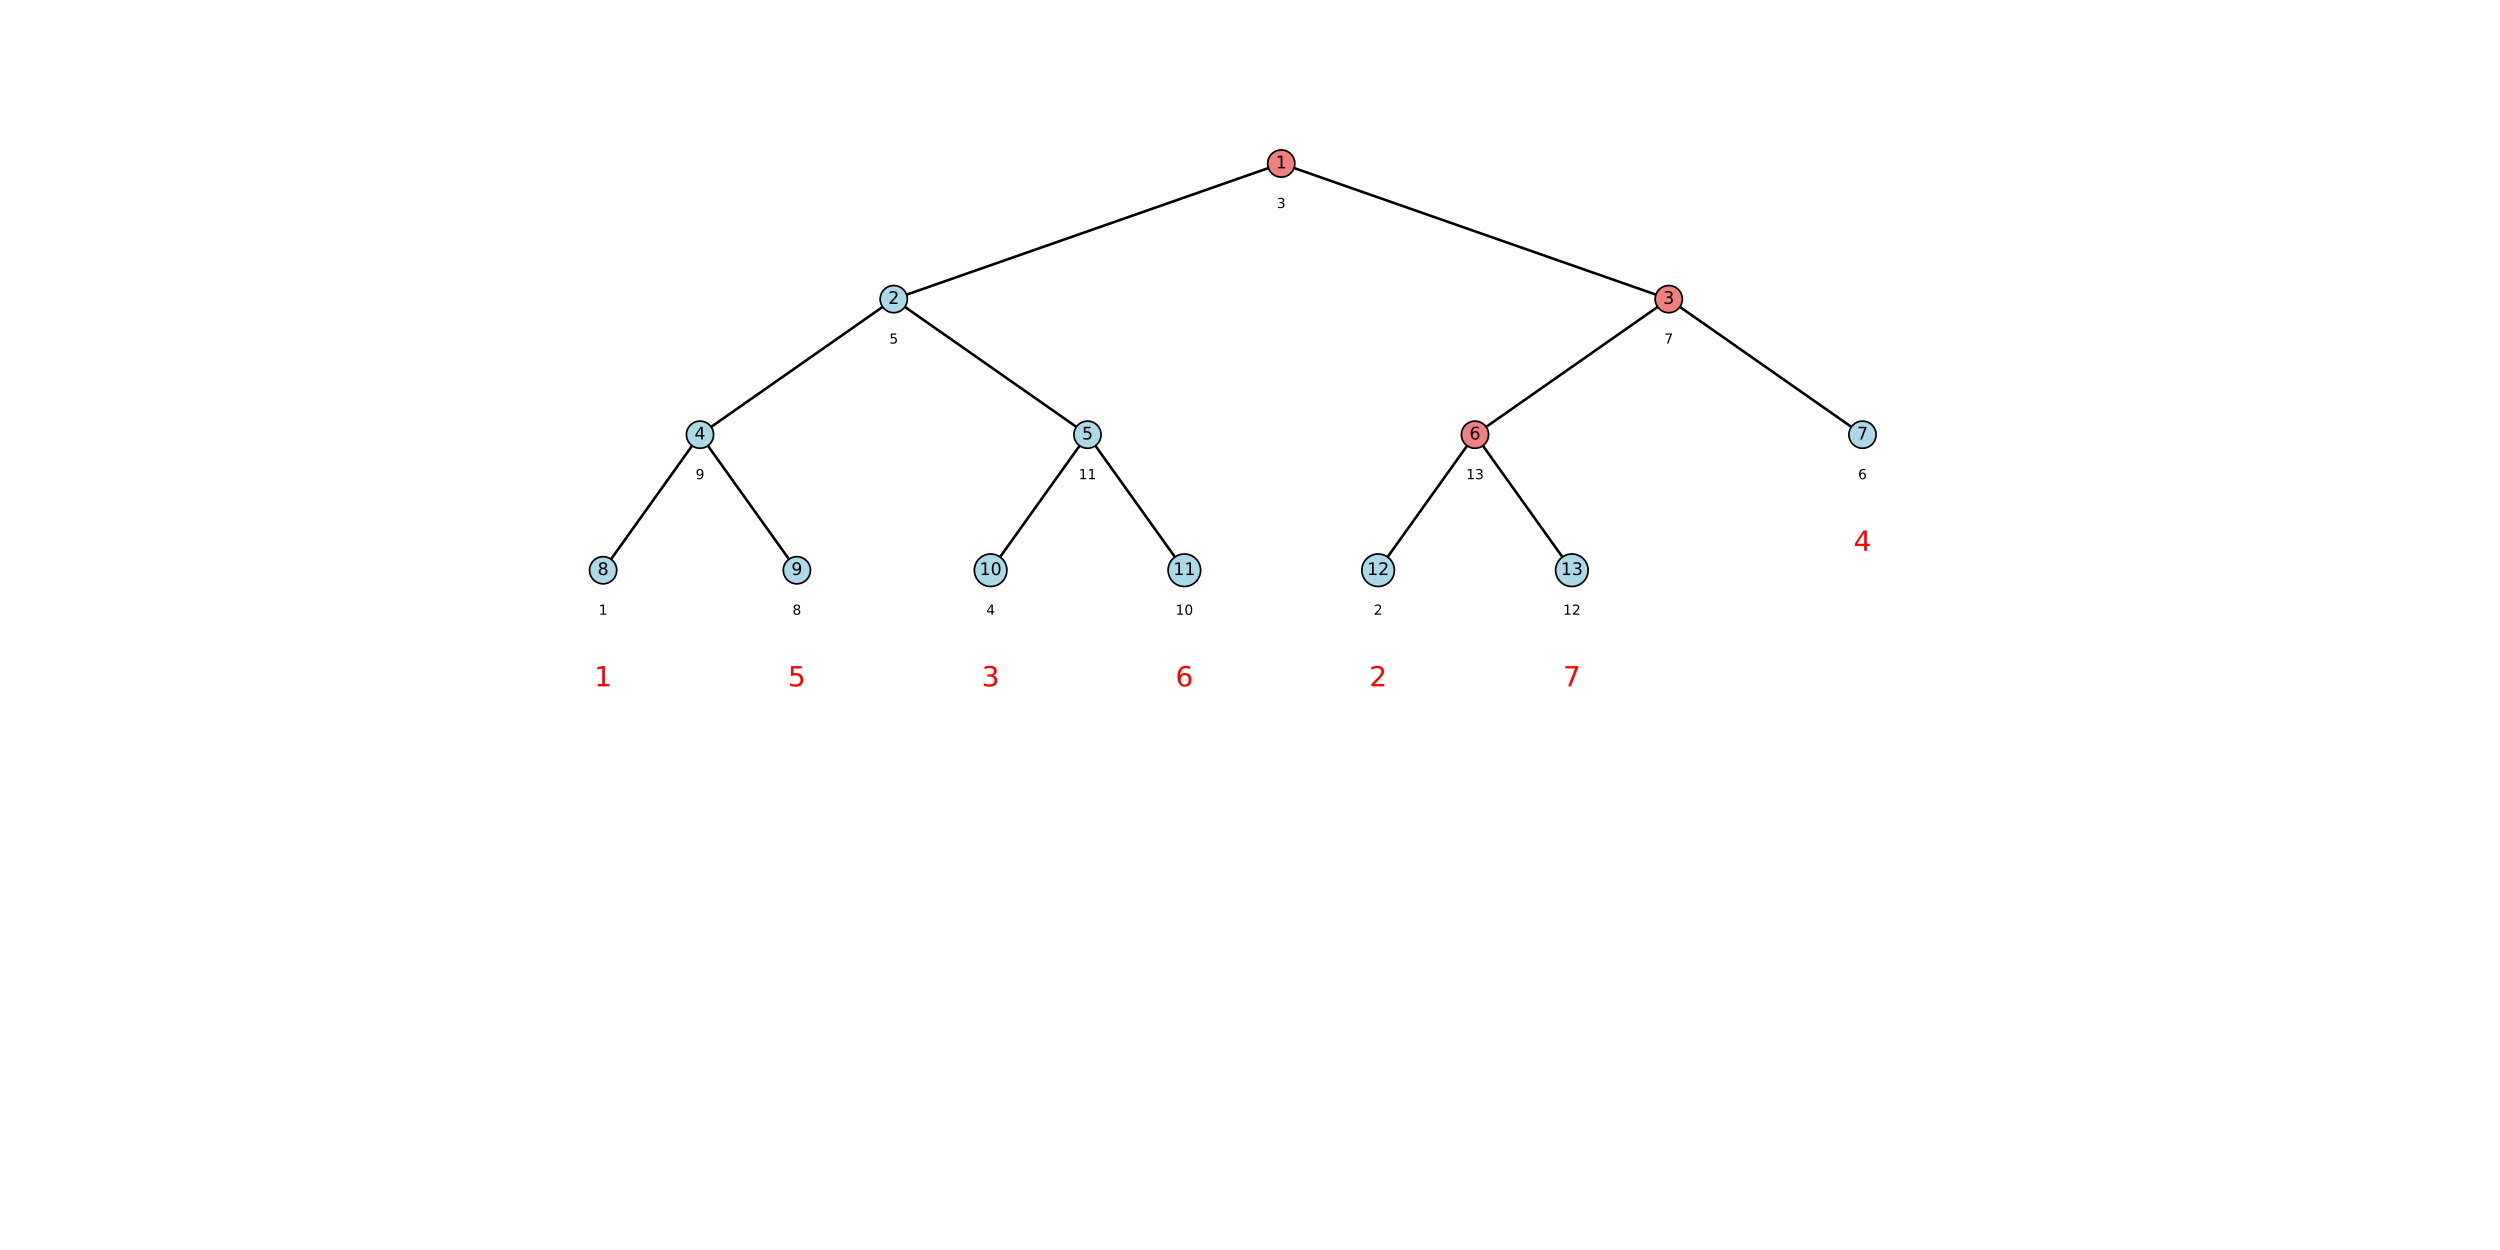
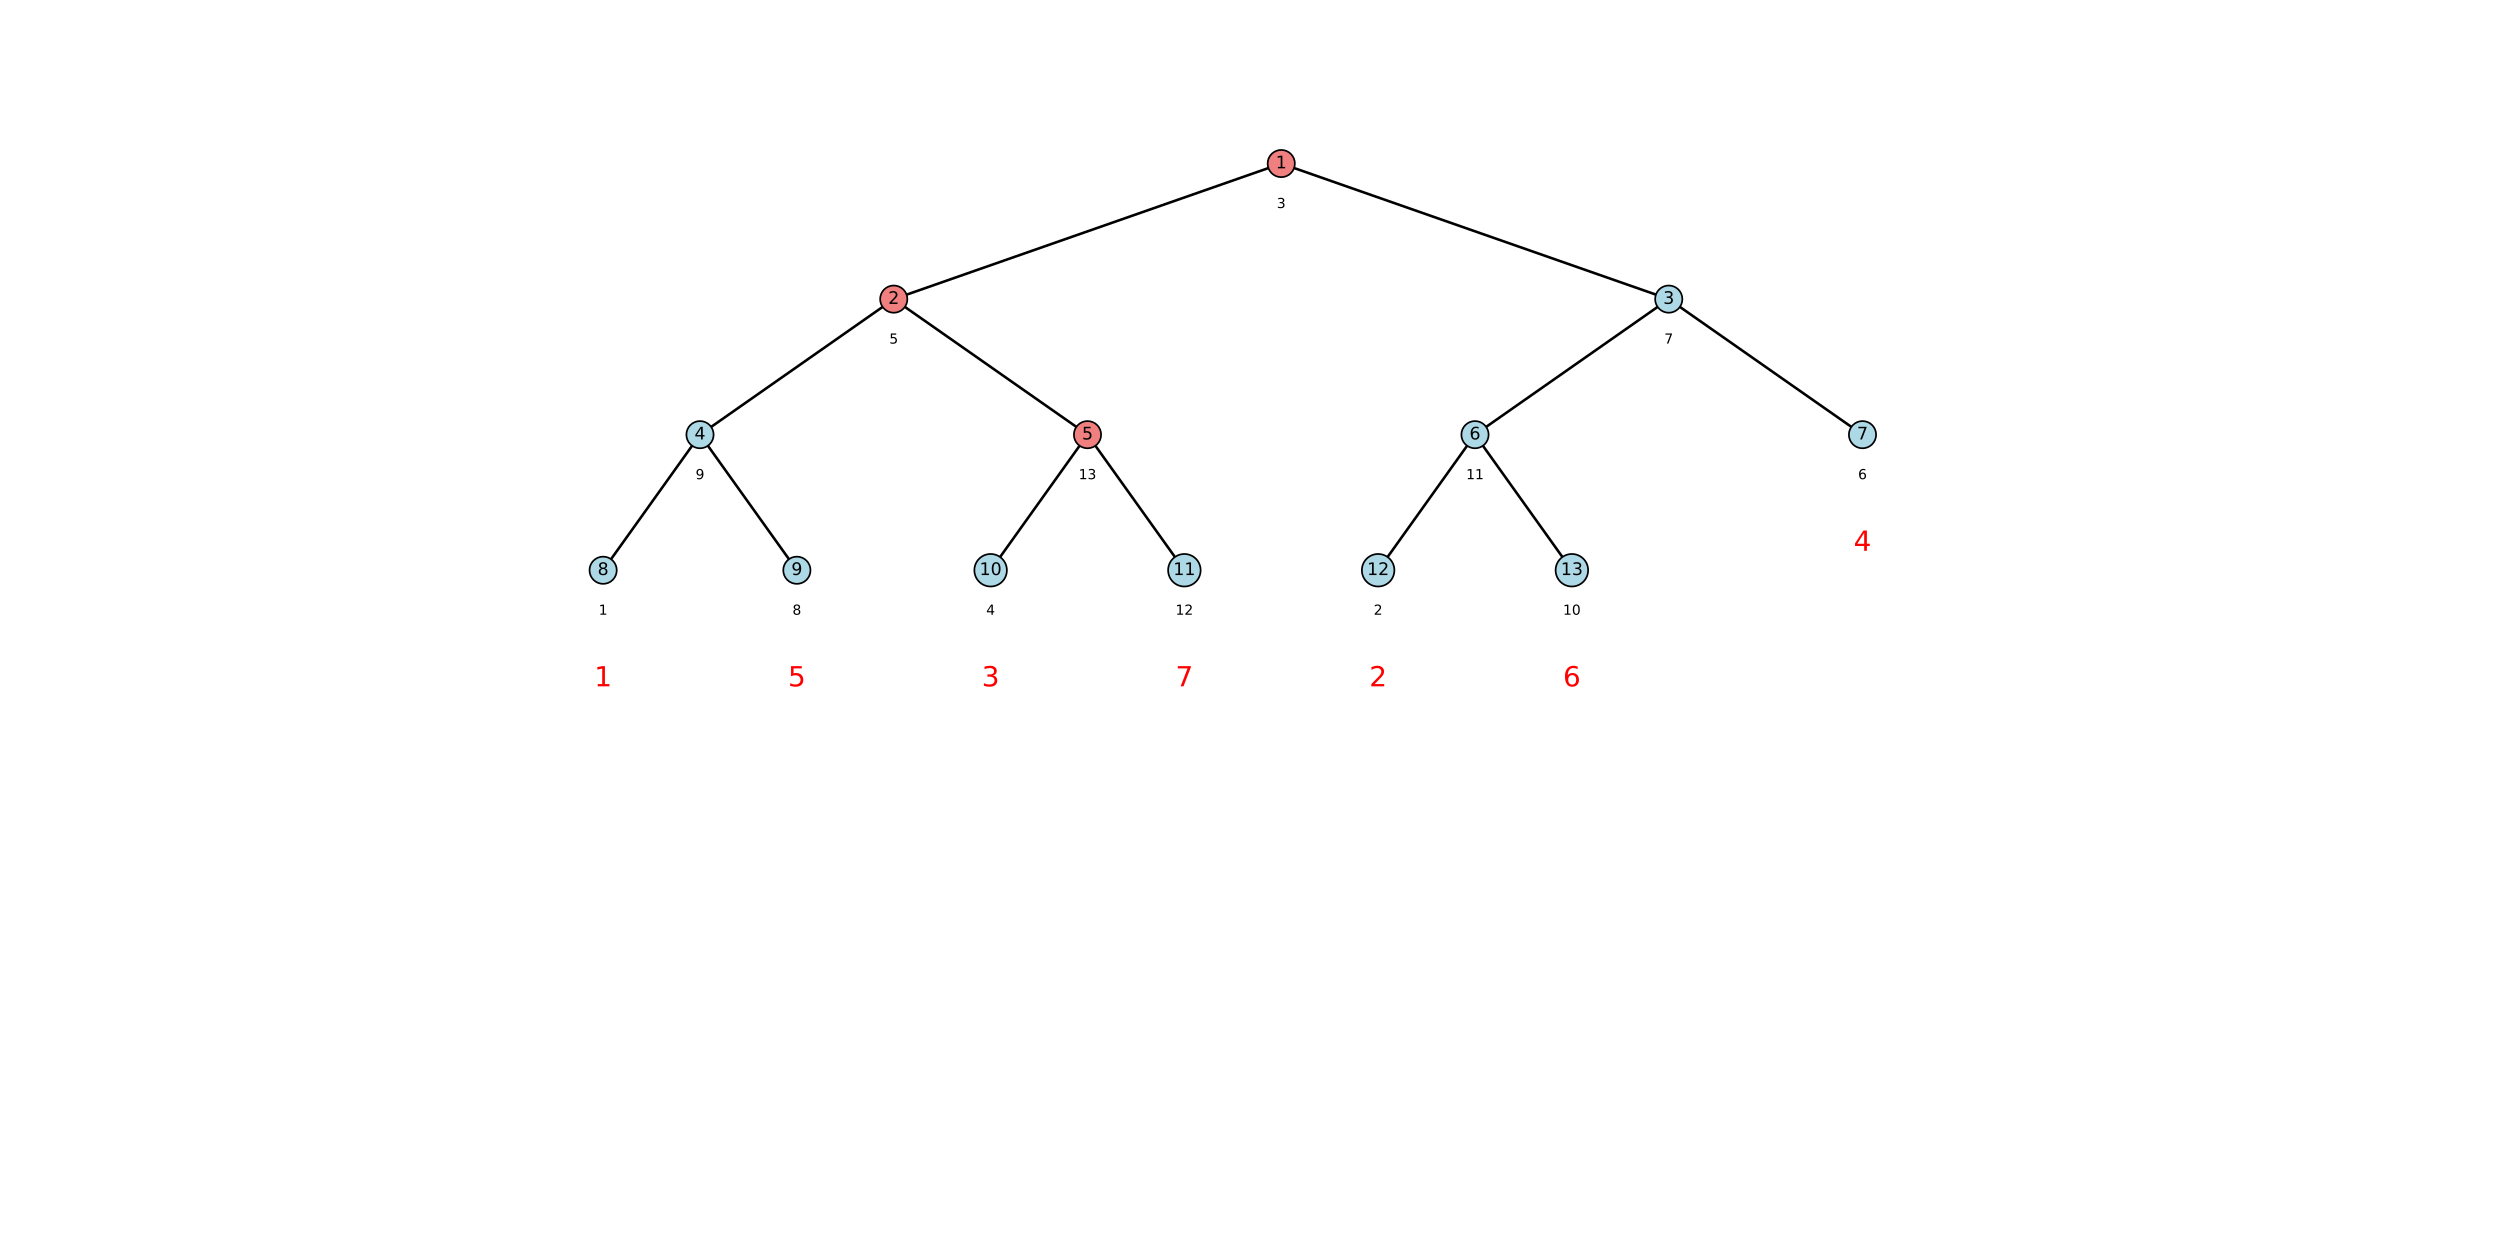
<svg xmlns="http://www.w3.org/2000/svg" xmlns:xlink="http://www.w3.org/1999/xlink" width="1440pt" height="720pt" viewBox="0 0 1440 720" version="1.1">
  <defs>
    <style type="text/css">*{stroke-linejoin: round; stroke-linecap: butt}</style>
  </defs>
  <g id="figure_1">
    <g id="patch_1">
      <path d="M 0 720  L 1440 720  L 1440 0  L 0 0  z " style="fill: #ffffff" />
    </g>
    <g id="axes_1">
      <g id="line2d_1">
-         <path d="M 738 94.208  L 514.8 172.293  " clip-path="url(#p095d18c5f8)" style="fill: none; stroke: #000000; stroke-width: 1.5; stroke-linecap: square" />
+         <path d="M 738 94.208  L 514.8 172.293  " clip-path="url(#p49da779df4)" style="fill: none; stroke: #000000; stroke-width: 1.5; stroke-linecap: square" />
      </g>
      <g id="line2d_2">
-         <path d="M 514.8 172.293  L 403.2 250.377  " clip-path="url(#p095d18c5f8)" style="fill: none; stroke: #000000; stroke-width: 1.5; stroke-linecap: square" />
+         <path d="M 514.8 172.293  L 403.2 250.377  " clip-path="url(#p49da779df4)" style="fill: none; stroke: #000000; stroke-width: 1.5; stroke-linecap: square" />
      </g>
      <g id="line2d_3">
-         <path d="M 403.2 250.377  L 347.4 328.462  " clip-path="url(#p095d18c5f8)" style="fill: none; stroke: #000000; stroke-width: 1.5; stroke-linecap: square" />
+         <path d="M 403.2 250.377  L 347.4 328.462  " clip-path="url(#p49da779df4)" style="fill: none; stroke: #000000; stroke-width: 1.5; stroke-linecap: square" />
      </g>
      <g id="line2d_4">
-         <path d="M 403.2 250.377  L 459 328.462  " clip-path="url(#p095d18c5f8)" style="fill: none; stroke: #000000; stroke-width: 1.5; stroke-linecap: square" />
+         <path d="M 403.2 250.377  L 459 328.462  " clip-path="url(#p49da779df4)" style="fill: none; stroke: #000000; stroke-width: 1.5; stroke-linecap: square" />
      </g>
      <g id="line2d_5">
-         <path d="M 514.8 172.293  L 626.4 250.377  " clip-path="url(#p095d18c5f8)" style="fill: none; stroke: #000000; stroke-width: 1.5; stroke-linecap: square" />
+         <path d="M 514.8 172.293  L 626.4 250.377  " clip-path="url(#p49da779df4)" style="fill: none; stroke: #000000; stroke-width: 1.5; stroke-linecap: square" />
      </g>
      <g id="line2d_6">
-         <path d="M 626.4 250.377  L 570.6 328.462  " clip-path="url(#p095d18c5f8)" style="fill: none; stroke: #000000; stroke-width: 1.5; stroke-linecap: square" />
+         <path d="M 626.4 250.377  L 570.6 328.462  " clip-path="url(#p49da779df4)" style="fill: none; stroke: #000000; stroke-width: 1.5; stroke-linecap: square" />
      </g>
      <g id="line2d_7">
-         <path d="M 626.4 250.377  L 682.2 328.462  " clip-path="url(#p095d18c5f8)" style="fill: none; stroke: #000000; stroke-width: 1.5; stroke-linecap: square" />
+         <path d="M 626.4 250.377  L 682.2 328.462  " clip-path="url(#p49da779df4)" style="fill: none; stroke: #000000; stroke-width: 1.5; stroke-linecap: square" />
      </g>
      <g id="line2d_8">
-         <path d="M 738 94.208  L 961.2 172.293  " clip-path="url(#p095d18c5f8)" style="fill: none; stroke: #000000; stroke-width: 1.5; stroke-linecap: square" />
+         <path d="M 738 94.208  L 961.2 172.293  " clip-path="url(#p49da779df4)" style="fill: none; stroke: #000000; stroke-width: 1.5; stroke-linecap: square" />
      </g>
      <g id="line2d_9">
-         <path d="M 961.2 172.293  L 849.6 250.377  " clip-path="url(#p095d18c5f8)" style="fill: none; stroke: #000000; stroke-width: 1.5; stroke-linecap: square" />
+         <path d="M 961.2 172.293  L 849.6 250.377  " clip-path="url(#p49da779df4)" style="fill: none; stroke: #000000; stroke-width: 1.5; stroke-linecap: square" />
      </g>
      <g id="line2d_10">
-         <path d="M 849.6 250.377  L 793.8 328.462  " clip-path="url(#p095d18c5f8)" style="fill: none; stroke: #000000; stroke-width: 1.5; stroke-linecap: square" />
+         <path d="M 849.6 250.377  L 793.8 328.462  " clip-path="url(#p49da779df4)" style="fill: none; stroke: #000000; stroke-width: 1.5; stroke-linecap: square" />
      </g>
      <g id="line2d_11">
-         <path d="M 849.6 250.377  L 905.4 328.462  " clip-path="url(#p095d18c5f8)" style="fill: none; stroke: #000000; stroke-width: 1.5; stroke-linecap: square" />
+         <path d="M 849.6 250.377  L 905.4 328.462  " clip-path="url(#p49da779df4)" style="fill: none; stroke: #000000; stroke-width: 1.5; stroke-linecap: square" />
      </g>
      <g id="line2d_12">
-         <path d="M 961.2 172.293  L 1072.8 250.377  " clip-path="url(#p095d18c5f8)" style="fill: none; stroke: #000000; stroke-width: 1.5; stroke-linecap: square" />
+         <path d="M 961.2 172.293  L 1072.8 250.377  " clip-path="url(#p49da779df4)" style="fill: none; stroke: #000000; stroke-width: 1.5; stroke-linecap: square" />
      </g>
      <g id="text_1">
        <g id="patch_2">
          <path d="M 738 102.048  C 740.079 102.048 742.073 101.222 743.543 99.752  C 745.013 98.281 745.839 96.287 745.839 94.208  C 745.839 92.13 745.013 90.135 743.543 88.665  C 742.073 87.195 740.079 86.369 738 86.369  C 735.921 86.369 733.927 87.195 732.457 88.665  C 730.987 90.135 730.161 92.13 730.161 94.208  C 730.161 96.287 730.987 98.281 732.457 99.752  C 733.927 101.222 735.921 102.048 738 102.048  z " style="fill: #f08080; stroke: #000000; stroke-linejoin: miter" />
        </g>
        <g transform="translate(734.8188 96.96783) scale(0.1 -0.1)">
          <defs>
            <path id="DejaVuSans-31" d="M 794 531  L 1825 531  L 1825 4091  L 703 3866  L 703 4441  L 1819 4666  L 2450 4666  L 2450 531  L 3481 531  L 3481 0  L 794 0  L 794 531  z " transform="scale(0.015625)" />
          </defs>
          <use xlink:href="#DejaVuSans-31" />
        </g>
      </g>
      <g id="text_2">
        <g transform="translate(735.455 119.8413) scale(0.08 -0.08)">
          <defs>
            <path id="DejaVuSans-33" d="M 2597 2516  Q 3050 2419 3304 2112  Q 3559 1806 3559 1356  Q 3559 666 3084 287  Q 2609 -91 1734 -91  Q 1441 -91 1130 -33  Q 819 25 488 141  L 488 750  Q 750 597 1062 519  Q 1375 441 1716 441  Q 2309 441 2620 675  Q 2931 909 2931 1356  Q 2931 1769 2642 2001  Q 2353 2234 1838 2234  L 1294 2234  L 1294 2753  L 1863 2753  Q 2328 2753 2575 2939  Q 2822 3125 2822 3475  Q 2822 3834 2567 4026  Q 2313 4219 1838 4219  Q 1578 4219 1281 4162  Q 984 4106 628 3988  L 628 4550  Q 988 4650 1302 4700  Q 1616 4750 1894 4750  Q 2613 4750 3031 4423  Q 3450 4097 3450 3541  Q 3450 3153 3228 2886  Q 3006 2619 2597 2516  z " transform="scale(0.015625)" />
          </defs>
          <use xlink:href="#DejaVuSans-33" />
        </g>
      </g>
      <g id="text_3">
        <g id="patch_3">
-           <path d="M 514.8 180.132  C 516.879 180.132 518.873 179.306 520.343 177.836  C 521.813 176.366 522.639 174.372 522.639 172.293  C 522.639 170.214 521.813 168.22 520.343 166.75  C 518.873 165.28 516.879 164.454 514.8 164.454  C 512.721 164.454 510.727 165.28 509.257 166.75  C 507.787 168.22 506.961 170.214 506.961 172.293  C 506.961 174.372 507.787 176.366 509.257 177.836  C 510.727 179.306 512.721 180.132 514.8 180.132  z " style="fill: #add8e6; stroke: #000000; stroke-linejoin: miter" />
+           <path d="M 514.8 180.132  C 516.879 180.132 518.873 179.306 520.343 177.836  C 521.813 176.366 522.639 174.372 522.639 172.293  C 522.639 170.214 521.813 168.22 520.343 166.75  C 518.873 165.28 516.879 164.454 514.8 164.454  C 512.721 164.454 510.727 165.28 509.257 166.75  C 507.787 168.22 506.961 170.214 506.961 172.293  C 506.961 174.372 507.787 176.366 509.257 177.836  C 510.727 179.306 512.721 180.132 514.8 180.132  z " style="fill: #f08080; stroke: #000000; stroke-linejoin: miter" />
        </g>
        <g transform="translate(511.6187 175.0523) scale(0.1 -0.1)">
          <defs>
            <path id="DejaVuSans-32" d="M 1228 531  L 3431 531  L 3431 0  L 469 0  L 469 531  Q 828 903 1448 1529  Q 2069 2156 2228 2338  Q 2531 2678 2651 2914  Q 2772 3150 2772 3378  Q 2772 3750 2511 3984  Q 2250 4219 1831 4219  Q 1534 4219 1204 4116  Q 875 4013 500 3803  L 500 4441  Q 881 4594 1212 4672  Q 1544 4750 1819 4750  Q 2544 4750 2975 4387  Q 3406 4025 3406 3419  Q 3406 3131 3298 2873  Q 3191 2616 2906 2266  Q 2828 2175 2409 1742  Q 1991 1309 1228 531  z " transform="scale(0.015625)" />
          </defs>
          <use xlink:href="#DejaVuSans-32" />
        </g>
      </g>
      <g id="text_4">
        <g transform="translate(512.255 197.9258) scale(0.08 -0.08)">
          <defs>
            <path id="DejaVuSans-35" d="M 691 4666  L 3169 4666  L 3169 4134  L 1269 4134  L 1269 2991  Q 1406 3038 1543 3061  Q 1681 3084 1819 3084  Q 2600 3084 3056 2656  Q 3513 2228 3513 1497  Q 3513 744 3044 326  Q 2575 -91 1722 -91  Q 1428 -91 1123 -41  Q 819 9 494 109  L 494 744  Q 775 591 1075 516  Q 1375 441 1709 441  Q 2250 441 2565 725  Q 2881 1009 2881 1497  Q 2881 1984 2565 2268  Q 2250 2553 1709 2553  Q 1456 2553 1204 2497  Q 953 2441 691 2322  L 691 4666  z " transform="scale(0.015625)" />
          </defs>
          <use xlink:href="#DejaVuSans-35" />
        </g>
      </g>
      <g id="text_5">
        <g id="patch_4">
          <path d="M 403.2 258.217  C 405.279 258.217 407.273 257.391 408.743 255.921  C 410.213 254.45 411.039 252.456 411.039 250.377  C 411.039 248.299 410.213 246.304 408.743 244.834  C 407.273 243.364 405.279 242.538 403.2 242.538  C 401.121 242.538 399.127 243.364 397.657 244.834  C 396.187 246.304 395.361 248.299 395.361 250.377  C 395.361 252.456 396.187 254.45 397.657 255.921  C 399.127 257.391 401.121 258.217 403.2 258.217  z " style="fill: #add8e6; stroke: #000000; stroke-linejoin: miter" />
        </g>
        <g transform="translate(400.0188 253.1368) scale(0.1 -0.1)">
          <defs>
            <path id="DejaVuSans-34" d="M 2419 4116  L 825 1625  L 2419 1625  L 2419 4116  z M 2253 4666  L 3047 4666  L 3047 1625  L 3713 1625  L 3713 1100  L 3047 1100  L 3047 0  L 2419 0  L 2419 1100  L 313 1100  L 313 1709  L 2253 4666  z " transform="scale(0.015625)" />
          </defs>
          <use xlink:href="#DejaVuSans-34" />
        </g>
      </g>
      <g id="text_6">
        <g transform="translate(400.655 276.0103) scale(0.08 -0.08)">
          <defs>
            <path id="DejaVuSans-39" d="M 703 97  L 703 672  Q 941 559 1184 500  Q 1428 441 1663 441  Q 2288 441 2617 861  Q 2947 1281 2994 2138  Q 2813 1869 2534 1725  Q 2256 1581 1919 1581  Q 1219 1581 811 2004  Q 403 2428 403 3163  Q 403 3881 828 4315  Q 1253 4750 1959 4750  Q 2769 4750 3195 4129  Q 3622 3509 3622 2328  Q 3622 1225 3098 567  Q 2575 -91 1691 -91  Q 1453 -91 1209 -44  Q 966 3 703 97  z M 1959 2075  Q 2384 2075 2632 2365  Q 2881 2656 2881 3163  Q 2881 3666 2632 3958  Q 2384 4250 1959 4250  Q 1534 4250 1286 3958  Q 1038 3666 1038 3163  Q 1038 2656 1286 2365  Q 1534 2075 1959 2075  z " transform="scale(0.015625)" />
          </defs>
          <use xlink:href="#DejaVuSans-39" />
        </g>
      </g>
      <g id="text_7">
        <g id="patch_5">
          <path d="M 347.4 336.301  C 349.479 336.301 351.473 335.475 352.943 334.005  C 354.413 332.535 355.239 330.541 355.239 328.462  C 355.239 326.383 354.413 324.389 352.943 322.919  C 351.473 321.449 349.479 320.623 347.4 320.623  C 345.321 320.623 343.327 321.449 341.857 322.919  C 340.387 324.389 339.561 326.383 339.561 328.462  C 339.561 330.541 340.387 332.535 341.857 334.005  C 343.327 335.475 345.321 336.301 347.4 336.301  z " style="fill: #add8e6; stroke: #000000; stroke-linejoin: miter" />
        </g>
        <g transform="translate(344.2188 331.2213) scale(0.1 -0.1)">
          <defs>
            <path id="DejaVuSans-38" d="M 2034 2216  Q 1584 2216 1326 1975  Q 1069 1734 1069 1313  Q 1069 891 1326 650  Q 1584 409 2034 409  Q 2484 409 2743 651  Q 3003 894 3003 1313  Q 3003 1734 2745 1975  Q 2488 2216 2034 2216  z M 1403 2484  Q 997 2584 770 2862  Q 544 3141 544 3541  Q 544 4100 942 4425  Q 1341 4750 2034 4750  Q 2731 4750 3128 4425  Q 3525 4100 3525 3541  Q 3525 3141 3298 2862  Q 3072 2584 2669 2484  Q 3125 2378 3379 2068  Q 3634 1759 3634 1313  Q 3634 634 3220 271  Q 2806 -91 2034 -91  Q 1263 -91 848 271  Q 434 634 434 1313  Q 434 1759 690 2068  Q 947 2378 1403 2484  z M 1172 3481  Q 1172 3119 1398 2916  Q 1625 2713 2034 2713  Q 2441 2713 2670 2916  Q 2900 3119 2900 3481  Q 2900 3844 2670 4047  Q 2441 4250 2034 4250  Q 1625 4250 1398 4047  Q 1172 3844 1172 3481  z " transform="scale(0.015625)" />
          </defs>
          <use xlink:href="#DejaVuSans-38" />
        </g>
      </g>
      <g id="text_8">
        <g transform="translate(344.855 354.0948) scale(0.08 -0.08)">
          <use xlink:href="#DejaVuSans-31" />
        </g>
      </g>
      <g id="text_9">
        <g style="fill: #ff0000" transform="translate(342.31 395.3446) scale(0.16 -0.16)">
          <use xlink:href="#DejaVuSans-31" />
        </g>
      </g>
      <g id="text_10">
        <g id="patch_6">
          <path d="M 459 336.301  C 461.079 336.301 463.073 335.475 464.543 334.005  C 466.013 332.535 466.839 330.541 466.839 328.462  C 466.839 326.383 466.013 324.389 464.543 322.919  C 463.073 321.449 461.079 320.623 459 320.623  C 456.921 320.623 454.927 321.449 453.457 322.919  C 451.987 324.389 451.161 326.383 451.161 328.462  C 451.161 330.541 451.987 332.535 453.457 334.005  C 454.927 335.475 456.921 336.301 459 336.301  z " style="fill: #add8e6; stroke: #000000; stroke-linejoin: miter" />
        </g>
        <g transform="translate(455.8188 331.2213) scale(0.1 -0.1)">
          <use xlink:href="#DejaVuSans-39" />
        </g>
      </g>
      <g id="text_11">
        <g transform="translate(456.455 354.0948) scale(0.08 -0.08)">
          <use xlink:href="#DejaVuSans-38" />
        </g>
      </g>
      <g id="text_12">
        <g style="fill: #ff0000" transform="translate(453.91 395.3446) scale(0.16 -0.16)">
          <use xlink:href="#DejaVuSans-35" />
        </g>
      </g>
      <g id="text_13">
        <g id="patch_7">
-           <path d="M 626.4 258.217  C 628.479 258.217 630.473 257.391 631.943 255.921  C 633.413 254.45 634.239 252.456 634.239 250.377  C 634.239 248.299 633.413 246.304 631.943 244.834  C 630.473 243.364 628.479 242.538 626.4 242.538  C 624.321 242.538 622.327 243.364 620.857 244.834  C 619.387 246.304 618.561 248.299 618.561 250.377  C 618.561 252.456 619.387 254.45 620.857 255.921  C 622.327 257.391 624.321 258.217 626.4 258.217  z " style="fill: #add8e6; stroke: #000000; stroke-linejoin: miter" />
+           <path d="M 626.4 258.217  C 628.479 258.217 630.473 257.391 631.943 255.921  C 633.413 254.45 634.239 252.456 634.239 250.377  C 634.239 248.299 633.413 246.304 631.943 244.834  C 630.473 243.364 628.479 242.538 626.4 242.538  C 624.321 242.538 622.327 243.364 620.857 244.834  C 619.387 246.304 618.561 248.299 618.561 250.377  C 618.561 252.456 619.387 254.45 620.857 255.921  C 622.327 257.391 624.321 258.217 626.4 258.217  z " style="fill: #f08080; stroke: #000000; stroke-linejoin: miter" />
        </g>
        <g transform="translate(623.2188 253.1368) scale(0.1 -0.1)">
          <use xlink:href="#DejaVuSans-35" />
        </g>
      </g>
      <g id="text_14">
        <g transform="translate(621.31 276.0103) scale(0.08 -0.08)">
          <use xlink:href="#DejaVuSans-31" />
-           <use xlink:href="#DejaVuSans-31" transform="translate(63.62305 0)" />
+           <use xlink:href="#DejaVuSans-33" transform="translate(63.62305 0)" />
        </g>
      </g>
      <g id="text_15">
        <g id="patch_8">
          <path d="M 570.6 337.824  C 573.083 337.824 575.465 336.838 577.22 335.082  C 578.976 333.327 579.962 330.945 579.962 328.462  C 579.962 325.979 578.976 323.597 577.22 321.842  C 575.465 320.086 573.083 319.099 570.6 319.099  C 568.117 319.099 565.735 320.086 563.98 321.842  C 562.224 323.597 561.237 325.979 561.237 328.462  C 561.237 330.945 562.224 333.327 563.98 335.082  C 565.735 336.838 568.117 337.824 570.6 337.824  z " style="fill: #add8e6; stroke: #000000; stroke-linejoin: miter" />
        </g>
        <g transform="translate(564.2375 331.2213) scale(0.1 -0.1)">
          <defs>
            <path id="DejaVuSans-30" d="M 2034 4250  Q 1547 4250 1301 3770  Q 1056 3291 1056 2328  Q 1056 1369 1301 889  Q 1547 409 2034 409  Q 2525 409 2770 889  Q 3016 1369 3016 2328  Q 3016 3291 2770 3770  Q 2525 4250 2034 4250  z M 2034 4750  Q 2819 4750 3233 4129  Q 3647 3509 3647 2328  Q 3647 1150 3233 529  Q 2819 -91 2034 -91  Q 1250 -91 836 529  Q 422 1150 422 2328  Q 422 3509 836 4129  Q 1250 4750 2034 4750  z " transform="scale(0.015625)" />
          </defs>
          <use xlink:href="#DejaVuSans-31" />
          <use xlink:href="#DejaVuSans-30" transform="translate(63.62305 0)" />
        </g>
      </g>
      <g id="text_16">
        <g transform="translate(568.055 354.0948) scale(0.08 -0.08)">
          <use xlink:href="#DejaVuSans-34" />
        </g>
      </g>
      <g id="text_17">
        <g style="fill: #ff0000" transform="translate(565.51 395.3446) scale(0.16 -0.16)">
          <use xlink:href="#DejaVuSans-33" />
        </g>
      </g>
      <g id="text_18">
        <g id="patch_9">
          <path d="M 682.2 337.824  C 684.683 337.824 687.065 336.838 688.82 335.082  C 690.576 333.327 691.562 330.945 691.562 328.462  C 691.562 325.979 690.576 323.597 688.82 321.842  C 687.065 320.086 684.683 319.099 682.2 319.099  C 679.717 319.099 677.335 320.086 675.58 321.842  C 673.824 323.597 672.837 325.979 672.837 328.462  C 672.837 330.945 673.824 333.327 675.58 335.082  C 677.335 336.838 679.717 337.824 682.2 337.824  z " style="fill: #add8e6; stroke: #000000; stroke-linejoin: miter" />
        </g>
        <g transform="translate(675.8375 331.2213) scale(0.1 -0.1)">
          <use xlink:href="#DejaVuSans-31" />
          <use xlink:href="#DejaVuSans-31" transform="translate(63.62305 0)" />
        </g>
      </g>
      <g id="text_19">
        <g transform="translate(677.11 354.0948) scale(0.08 -0.08)">
          <use xlink:href="#DejaVuSans-31" />
-           <use xlink:href="#DejaVuSans-30" transform="translate(63.62305 0)" />
+           <use xlink:href="#DejaVuSans-32" transform="translate(63.62305 0)" />
        </g>
      </g>
      <g id="text_20">
        <g style="fill: #ff0000" transform="translate(677.11 395.3446) scale(0.16 -0.16)">
          <defs>
-             <path id="DejaVuSans-36" d="M 2113 2584  Q 1688 2584 1439 2293  Q 1191 2003 1191 1497  Q 1191 994 1439 701  Q 1688 409 2113 409  Q 2538 409 2786 701  Q 3034 994 3034 1497  Q 3034 2003 2786 2293  Q 2538 2584 2113 2584  z M 3366 4563  L 3366 3988  Q 3128 4100 2886 4159  Q 2644 4219 2406 4219  Q 1781 4219 1451 3797  Q 1122 3375 1075 2522  Q 1259 2794 1537 2939  Q 1816 3084 2150 3084  Q 2853 3084 3261 2657  Q 3669 2231 3669 1497  Q 3669 778 3244 343  Q 2819 -91 2113 -91  Q 1303 -91 875 529  Q 447 1150 447 2328  Q 447 3434 972 4092  Q 1497 4750 2381 4750  Q 2619 4750 2861 4703  Q 3103 4656 3366 4563  z " transform="scale(0.015625)" />
-           </defs>
-           <use xlink:href="#DejaVuSans-36" />
+             <path id="DejaVuSans-37" d="M 525 4666  L 3525 4666  L 3525 4397  L 1831 0  L 1172 0  L 2766 4134  L 525 4134  L 525 4666  z " transform="scale(0.015625)" />
+           </defs>
+           <use xlink:href="#DejaVuSans-37" />
        </g>
      </g>
      <g id="text_21">
        <g id="patch_10">
-           <path d="M 961.2 180.132  C 963.279 180.132 965.273 179.306 966.743 177.836  C 968.213 176.366 969.039 174.372 969.039 172.293  C 969.039 170.214 968.213 168.22 966.743 166.75  C 965.273 165.28 963.279 164.454 961.2 164.454  C 959.121 164.454 957.127 165.28 955.657 166.75  C 954.187 168.22 953.361 170.214 953.361 172.293  C 953.361 174.372 954.187 176.366 955.657 177.836  C 957.127 179.306 959.121 180.132 961.2 180.132  z " style="fill: #f08080; stroke: #000000; stroke-linejoin: miter" />
+           <path d="M 961.2 180.132  C 963.279 180.132 965.273 179.306 966.743 177.836  C 968.213 176.366 969.039 174.372 969.039 172.293  C 969.039 170.214 968.213 168.22 966.743 166.75  C 965.273 165.28 963.279 164.454 961.2 164.454  C 959.121 164.454 957.127 165.28 955.657 166.75  C 954.187 168.22 953.361 170.214 953.361 172.293  C 953.361 174.372 954.187 176.366 955.657 177.836  C 957.127 179.306 959.121 180.132 961.2 180.132  z " style="fill: #add8e6; stroke: #000000; stroke-linejoin: miter" />
        </g>
        <g transform="translate(958.0187 175.0523) scale(0.1 -0.1)">
          <use xlink:href="#DejaVuSans-33" />
        </g>
      </g>
      <g id="text_22">
        <g transform="translate(958.655 197.9258) scale(0.08 -0.08)">
-           <defs>
-             <path id="DejaVuSans-37" d="M 525 4666  L 3525 4666  L 3525 4397  L 1831 0  L 1172 0  L 2766 4134  L 525 4134  L 525 4666  z " transform="scale(0.015625)" />
-           </defs>
          <use xlink:href="#DejaVuSans-37" />
        </g>
      </g>
      <g id="text_23">
        <g id="patch_11">
-           <path d="M 849.6 258.217  C 851.679 258.217 853.673 257.391 855.143 255.921  C 856.613 254.45 857.439 252.456 857.439 250.377  C 857.439 248.299 856.613 246.304 855.143 244.834  C 853.673 243.364 851.679 242.538 849.6 242.538  C 847.521 242.538 845.527 243.364 844.057 244.834  C 842.587 246.304 841.761 248.299 841.761 250.377  C 841.761 252.456 842.587 254.45 844.057 255.921  C 845.527 257.391 847.521 258.217 849.6 258.217  z " style="fill: #f08080; stroke: #000000; stroke-linejoin: miter" />
+           <path d="M 849.6 258.217  C 851.679 258.217 853.673 257.391 855.143 255.921  C 856.613 254.45 857.439 252.456 857.439 250.377  C 857.439 248.299 856.613 246.304 855.143 244.834  C 853.673 243.364 851.679 242.538 849.6 242.538  C 847.521 242.538 845.527 243.364 844.057 244.834  C 842.587 246.304 841.761 248.299 841.761 250.377  C 841.761 252.456 842.587 254.45 844.057 255.921  C 845.527 257.391 847.521 258.217 849.6 258.217  z " style="fill: #add8e6; stroke: #000000; stroke-linejoin: miter" />
        </g>
        <g transform="translate(846.4188 253.1368) scale(0.1 -0.1)">
+           <defs>
+             <path id="DejaVuSans-36" d="M 2113 2584  Q 1688 2584 1439 2293  Q 1191 2003 1191 1497  Q 1191 994 1439 701  Q 1688 409 2113 409  Q 2538 409 2786 701  Q 3034 994 3034 1497  Q 3034 2003 2786 2293  Q 2538 2584 2113 2584  z M 3366 4563  L 3366 3988  Q 3128 4100 2886 4159  Q 2644 4219 2406 4219  Q 1781 4219 1451 3797  Q 1122 3375 1075 2522  Q 1259 2794 1537 2939  Q 1816 3084 2150 3084  Q 2853 3084 3261 2657  Q 3669 2231 3669 1497  Q 3669 778 3244 343  Q 2819 -91 2113 -91  Q 1303 -91 875 529  Q 447 1150 447 2328  Q 447 3434 972 4092  Q 1497 4750 2381 4750  Q 2619 4750 2861 4703  Q 3103 4656 3366 4563  z " transform="scale(0.015625)" />
+           </defs>
          <use xlink:href="#DejaVuSans-36" />
        </g>
      </g>
      <g id="text_24">
        <g transform="translate(844.51 276.0103) scale(0.08 -0.08)">
          <use xlink:href="#DejaVuSans-31" />
-           <use xlink:href="#DejaVuSans-33" transform="translate(63.62305 0)" />
+           <use xlink:href="#DejaVuSans-31" transform="translate(63.62305 0)" />
        </g>
      </g>
      <g id="text_25">
        <g id="patch_12">
          <path d="M 793.8 337.824  C 796.283 337.824 798.665 336.838 800.42 335.082  C 802.176 333.327 803.163 330.945 803.163 328.462  C 803.163 325.979 802.176 323.597 800.42 321.842  C 798.665 320.086 796.283 319.099 793.8 319.099  C 791.317 319.099 788.935 320.086 787.18 321.842  C 785.424 323.597 784.438 325.979 784.438 328.462  C 784.438 330.945 785.424 333.327 787.18 335.082  C 788.935 336.838 791.317 337.824 793.8 337.824  z " style="fill: #add8e6; stroke: #000000; stroke-linejoin: miter" />
        </g>
        <g transform="translate(787.4375 331.2213) scale(0.1 -0.1)">
          <use xlink:href="#DejaVuSans-31" />
          <use xlink:href="#DejaVuSans-32" transform="translate(63.62305 0)" />
        </g>
      </g>
      <g id="text_26">
        <g transform="translate(791.255 354.0948) scale(0.08 -0.08)">
          <use xlink:href="#DejaVuSans-32" />
        </g>
      </g>
      <g id="text_27">
        <g style="fill: #ff0000" transform="translate(788.71 395.3446) scale(0.16 -0.16)">
          <use xlink:href="#DejaVuSans-32" />
        </g>
      </g>
      <g id="text_28">
        <g id="patch_13">
          <path d="M 905.4 337.824  C 907.883 337.824 910.265 336.838 912.02 335.082  C 913.776 333.327 914.763 330.945 914.763 328.462  C 914.763 325.979 913.776 323.597 912.02 321.842  C 910.265 320.086 907.883 319.099 905.4 319.099  C 902.917 319.099 900.535 320.086 898.78 321.842  C 897.024 323.597 896.038 325.979 896.038 328.462  C 896.038 330.945 897.024 333.327 898.78 335.082  C 900.535 336.838 902.917 337.824 905.4 337.824  z " style="fill: #add8e6; stroke: #000000; stroke-linejoin: miter" />
        </g>
        <g transform="translate(899.0375 331.2213) scale(0.1 -0.1)">
          <use xlink:href="#DejaVuSans-31" />
          <use xlink:href="#DejaVuSans-33" transform="translate(63.62305 0)" />
        </g>
      </g>
      <g id="text_29">
        <g transform="translate(900.31 354.0948) scale(0.08 -0.08)">
          <use xlink:href="#DejaVuSans-31" />
-           <use xlink:href="#DejaVuSans-32" transform="translate(63.62305 0)" />
+           <use xlink:href="#DejaVuSans-30" transform="translate(63.62305 0)" />
        </g>
      </g>
      <g id="text_30">
        <g style="fill: #ff0000" transform="translate(900.31 395.3446) scale(0.16 -0.16)">
-           <use xlink:href="#DejaVuSans-37" />
+           <use xlink:href="#DejaVuSans-36" />
        </g>
      </g>
      <g id="text_31">
        <g id="patch_14">
          <path d="M 1072.8 258.217  C 1074.879 258.217 1076.873 257.391 1078.343 255.921  C 1079.813 254.45 1080.639 252.456 1080.639 250.377  C 1080.639 248.299 1079.813 246.304 1078.343 244.834  C 1076.873 243.364 1074.879 242.538 1072.8 242.538  C 1070.721 242.538 1068.727 243.364 1067.257 244.834  C 1065.787 246.304 1064.961 248.299 1064.961 250.377  C 1064.961 252.456 1065.787 254.45 1067.257 255.921  C 1068.727 257.391 1070.721 258.217 1072.8 258.217  z " style="fill: #add8e6; stroke: #000000; stroke-linejoin: miter" />
        </g>
        <g transform="translate(1069.619 253.1368) scale(0.1 -0.1)">
          <use xlink:href="#DejaVuSans-37" />
        </g>
      </g>
      <g id="text_32">
        <g transform="translate(1070.255 276.0103) scale(0.08 -0.08)">
          <use xlink:href="#DejaVuSans-36" />
        </g>
      </g>
      <g id="text_33">
        <g style="fill: #ff0000" transform="translate(1067.71 317.2601) scale(0.16 -0.16)">
          <use xlink:href="#DejaVuSans-34" />
        </g>
      </g>
    </g>
  </g>
  <defs>
-     <clipPath id="p095d18c5f8">
+     <clipPath id="p49da779df4">
      <rect x="180" y="86.4" width="1116" height="554.4" />
    </clipPath>
  </defs>
</svg>
